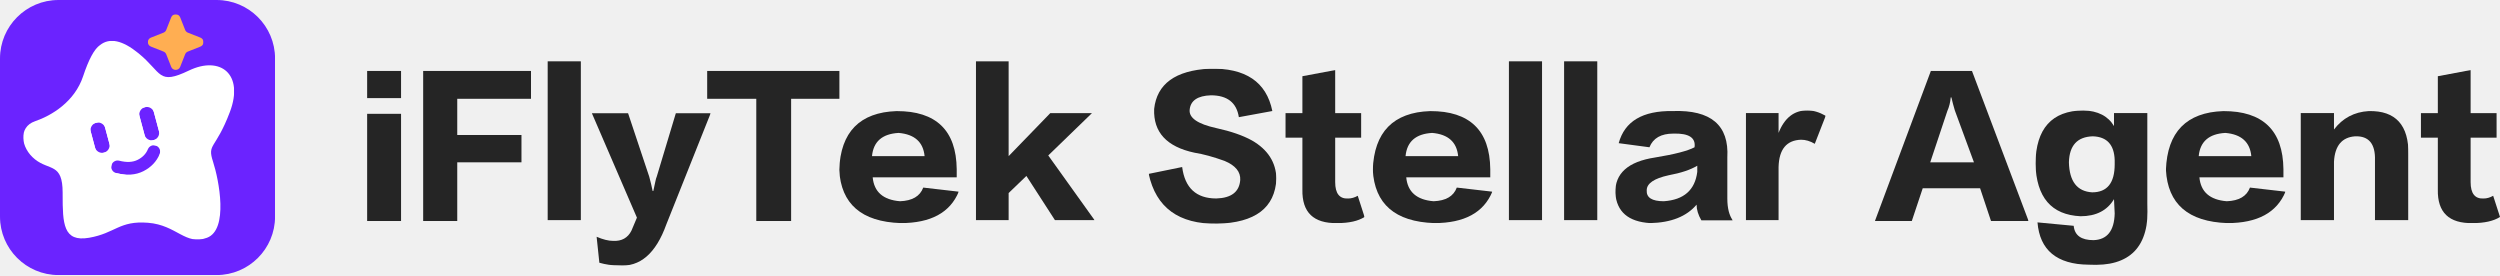
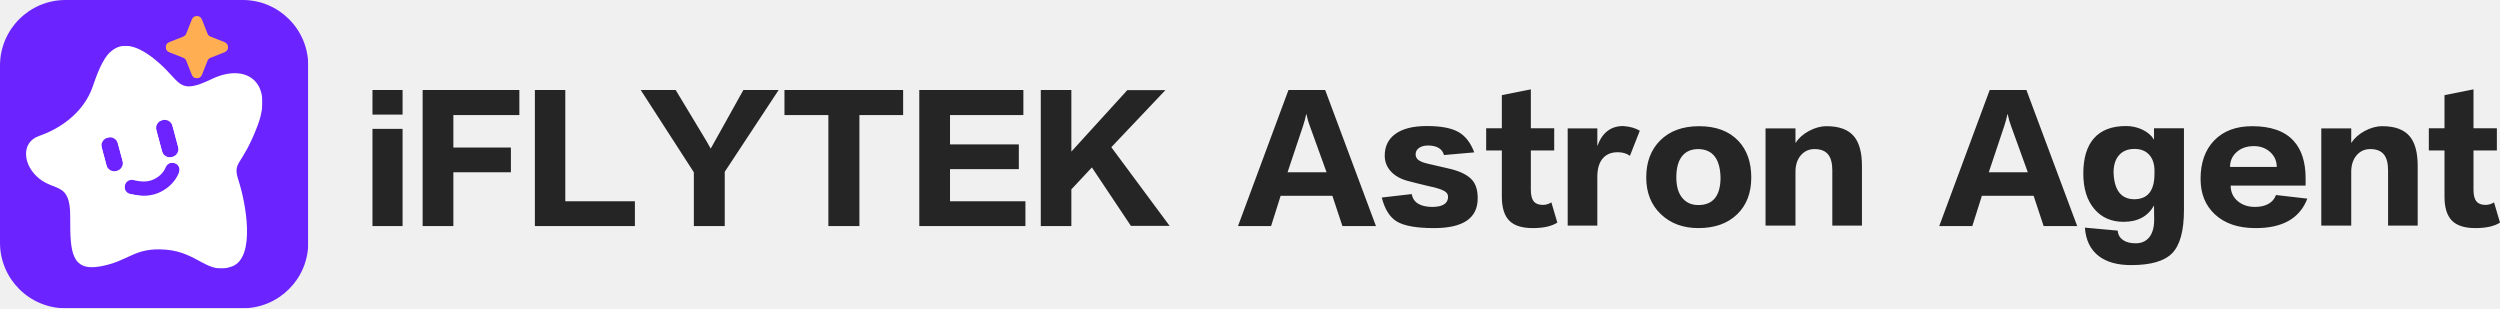
- <svg xmlns="http://www.w3.org/2000/svg" fill="none" version="1.1" width="220.136" height="24.221" viewBox="0 0 220.136 24.221">
+ <svg xmlns="http://www.w3.org/2000/svg" fill="none" version="1.1" width="194.646" height="24" viewBox="0 0 194.646 24">
  <defs>
-     <mask id="master_svg0_1767_080612" style="mask-type:alpha" maskUnits="objectBoundingBox">
+     <mask id="master_svg0_3308_109428" style="mask-type:alpha" maskUnits="objectBoundingBox">
      <g>
        <g>
-           <path d="M19.068,0C21.913,-5.22686e-16,24.22,2.307,24.22,5.152L24.22,19.068C24.22,21.913,21.913,24.22,19.068,24.22L5.152,24.22C2.307,24.22,1.34322e-15,21.913,0,19.068L0,5.152C-3.48457e-16,2.307,2.307,1.51745e-15,5.152,0L19.068,0Z" fill="#000000" fill-opacity="1" style="mix-blend-mode:passthrough" />
+           <path d="M18.895,0C21.714,-5.1793841e-16,24,2.286,24,5.105L24,18.895C24,21.714,21.714,24,18.895,24L5.105,24C2.286,24,1.3310162e-15,21.714,0,18.895L0,5.105C-3.4529229e-16,2.286,2.286,1.5036627e-15,5.105,0L18.895,0Z" fill="#000000" fill-opacity="1" style="mix-blend-mode:passthrough" />
        </g>
      </g>
    </mask>
-     <mask id="master_svg1_1767_080620" style="mask-type:alpha" maskUnits="objectBoundingBox">
+     <mask id="master_svg1_3308_109434" style="mask-type:alpha" maskUnits="objectBoundingBox">
      <g>
        <g>
-           <path d="M8.8,3.975C9.647,3.298,10.777,3.535,12.189,4.686C14.308,6.413,13.884,7.53,16.639,6.21C19.393,4.89,21.512,6.514,20.24,9.866C18.969,13.217,18.228,12.608,18.757,14.233C19.287,15.858,20.134,20.225,18.228,20.936C16.321,21.647,15.579,19.819,13.037,19.616C10.495,19.413,10.177,20.53,7.846,20.936C5.562,21.334,5.517,19.684,5.516,17.133L5.516,16.975C5.516,14.335,4.35,15.046,3.079,14.03C1.808,13.014,1.596,11.186,3.079,10.678C4.562,10.171,6.575,8.952,7.317,6.718C7.811,5.228,8.305,4.314,8.8,3.975Z" fill="#000000" fill-opacity="1" style="mix-blend-mode:passthrough" />
+           <path d="M8.72,3.939C9.559,3.268,10.679,3.503,12.079,4.644C14.178,6.355,13.758,7.462,16.488,6.153C19.217,4.845,21.316,6.455,20.057,9.776C18.797,13.097,18.062,12.494,18.587,14.104C19.112,15.714,19.952,20.041,18.062,20.746C16.173,21.45,15.438,19.639,12.919,19.438C10.399,19.236,10.084,20.343,7.775,20.746C5.512,21.14,5.467,19.505,5.466,16.977L5.466,16.821C5.466,14.204,4.311,14.909,3.051,13.902C1.792,12.896,1.582,11.085,3.051,10.581C4.521,10.078,6.515,8.871,7.25,6.657C7.74,5.181,8.23,4.275,8.72,3.939Z" fill="#000000" fill-opacity="1" style="mix-blend-mode:passthrough" />
        </g>
      </g>
    </mask>
-     <mask id="master_svg2_1767_080629" style="mask-type:alpha" maskUnits="objectBoundingBox">
+     <mask id="master_svg2_3308_109441" style="mask-type:alpha" maskUnits="objectBoundingBox">
      <g>
        <g>
-           <path d="M8.483,10.981C8.846,10.981,9.139,11.275,9.139,11.637L9.139,13.042C9.139,13.404,8.846,13.698,8.483,13.698C8.121,13.698,7.828,13.404,7.828,13.042L7.828,11.637C7.828,11.275,8.121,10.981,8.483,10.981Z" fill="#000000" fill-opacity="1" style="mix-blend-mode:passthrough" />
+           <path d="M8.406,10.882C8.765,10.882,9.056,11.172,9.056,11.531L9.056,12.924C9.056,13.282,8.765,13.573,8.406,13.573C8.048,13.573,7.757,13.282,7.757,12.924L7.757,11.531C7.757,11.172,8.048,10.882,8.406,10.882Z" fill="#000000" fill-opacity="1" style="mix-blend-mode:passthrough" />
        </g>
      </g>
    </mask>
-     <mask id="master_svg3_1767_080637" style="mask-type:alpha" maskUnits="objectBoundingBox">
+     <mask id="master_svg3_3308_109447" style="mask-type:alpha" maskUnits="objectBoundingBox">
      <g>
        <g>
-           <path d="M12.776,9.609C13.138,9.609,13.432,9.902,13.432,10.264L13.432,11.951C13.432,12.313,13.138,12.606,12.776,12.606C12.414,12.606,12.12,12.313,12.12,11.951L12.12,10.264C12.12,9.902,12.414,9.609,12.776,9.609Z" fill="#000000" fill-opacity="1" style="mix-blend-mode:passthrough" />
+           <path d="M12.66,9.521C13.019,9.521,13.31,9.812,13.31,10.171L13.31,11.842C13.31,12.201,13.019,12.492,12.66,12.492C12.301,12.492,12.01,12.201,12.01,11.842L12.01,10.171C12.01,9.812,12.301,9.521,12.66,9.521Z" fill="#000000" fill-opacity="1" style="mix-blend-mode:passthrough" />
        </g>
      </g>
    </mask>
-     <mask id="master_svg4_1767_080643" style="mask-type:alpha" maskUnits="objectBoundingBox">
+     <mask id="master_svg4_3308_109453" style="mask-type:alpha" maskUnits="objectBoundingBox">
      <g>
        <g>
-           <path d="M13.813,12.212C14.115,12.279,14.306,12.578,14.239,12.88C14.084,13.576,13.695,14.159,13.091,14.612C12.474,15.075,11.684,15.263,10.745,15.19C10.437,15.167,10.206,14.898,10.23,14.589C10.253,14.281,10.523,14.05,10.831,14.074C11.516,14.126,12.037,14.002,12.419,13.716C12.814,13.42,13.05,13.066,13.145,12.637C13.212,12.335,13.511,12.145,13.813,12.212Z" fill="#000000" fill-opacity="1" style="mix-blend-mode:passthrough" />
+           <path d="M13.688,12.101C13.987,12.168,14.176,12.464,14.109,12.763C13.956,13.452,13.571,14.03,12.972,14.479C12.361,14.938,11.578,15.124,10.647,15.052C10.342,15.029,10.113,14.762,10.137,14.457C10.16,14.151,10.427,13.922,10.732,13.946C11.411,13.998,11.928,13.875,12.306,13.591C12.698,13.298,12.931,12.947,13.026,12.522C13.092,12.223,13.389,12.035,13.688,12.101Z" fill="#000000" fill-opacity="1" style="mix-blend-mode:passthrough" />
        </g>
      </g>
    </mask>
-     <mask id="master_svg5_1767_080649" style="mask-type:alpha" maskUnits="objectBoundingBox">
+     <mask id="master_svg5_3308_109459" style="mask-type:alpha" maskUnits="objectBoundingBox">
      <g>
        <g>
-           <path d="M15.865,1.526L16.303,2.636C16.346,2.745,16.432,2.832,16.542,2.875L17.651,3.313C18.01,3.455,18.01,3.962,17.651,4.102L16.542,4.541C16.432,4.583,16.346,4.67,16.303,4.779L15.865,5.889C15.723,6.247,15.216,6.247,15.075,5.889L14.637,4.779C14.594,4.67,14.507,4.584,14.398,4.541L13.289,4.102C12.93,3.961,12.93,3.454,13.289,3.313L14.398,2.875C14.508,2.832,14.594,2.745,14.637,2.636L15.075,1.526C15.217,1.168,15.724,1.168,15.865,1.526Z" fill="#000000" fill-opacity="1" style="mix-blend-mode:passthrough" />
-         </g>
-       </g>
-     </mask>
-     <mask id="master_svg6_1767_080658" style="mask-type:alpha" maskUnits="objectBoundingBox">
-       <g>
-         <g>
-           <path d="M35.33,10.022L35.33,19.467L32.323,19.467L32.323,10.022L35.33,10.022ZM35.33,6.232L35.33,8.639L32.323,8.639L32.323,6.232L35.33,6.232Z" fill="#000000" fill-opacity="1" style="mix-blend-mode:passthrough" />
-         </g>
-       </g>
-     </mask>
-     <mask id="master_svg7_1767_080666" style="mask-type:alpha" maskUnits="objectBoundingBox">
-       <g>
-         <g>
-           <path d="M46.76,6.232L46.76,8.699L40.263,8.699L40.263,11.887L45.918,11.887L45.918,14.293L40.263,14.293L40.263,19.467L37.255,19.467L37.255,6.232L46.76,6.232Z" fill="#000000" fill-opacity="1" style="mix-blend-mode:passthrough" />
-         </g>
-       </g>
-     </mask>
-     <mask id="master_svg8_1767_080672" style="mask-type:alpha" maskUnits="objectBoundingBox">
-       <g>
-         <g>
-           <path d="M51.152,5.387L51.152,19.403L48.204,19.403L48.204,5.387L51.152,5.387Z" fill="#000000" fill-opacity="1" style="mix-blend-mode:passthrough" />
-         </g>
-       </g>
-     </mask>
-     <mask id="master_svg9_1767_080678" style="mask-type:alpha" maskUnits="objectBoundingBox">
-       <g>
-         <g>
-           <path d="M55.302,9.961L57.167,15.555C57.287,15.997,57.388,16.418,57.468,16.819L57.528,16.819C57.568,16.618,57.628,16.337,57.709,15.977C57.749,15.776,57.789,15.636,57.829,15.555L59.513,9.961L62.581,9.961L58.671,19.766C57.749,22.333,56.345,23.536,54.46,23.376C53.899,23.376,53.337,23.296,52.776,23.135L52.535,20.849C53.097,21.09,53.578,21.21,53.979,21.21C54.741,21.25,55.282,20.949,55.603,20.308L56.084,19.165L52.114,9.961L55.302,9.961Z" fill="#000000" fill-opacity="1" style="mix-blend-mode:passthrough" />
-         </g>
-       </g>
-     </mask>
-     <mask id="master_svga_1767_080684" style="mask-type:alpha" maskUnits="objectBoundingBox">
-       <g>
-         <g>
-           <path d="M73.933,6.232L73.933,8.699L69.662,8.699L69.662,19.467L66.594,19.467L66.594,8.699L62.263,8.699L62.263,6.232L73.933,6.232Z" fill="#000000" fill-opacity="1" style="mix-blend-mode:passthrough" />
-         </g>
-       </g>
-     </mask>
-     <mask id="master_svgb_1767_080690" style="mask-type:alpha" maskUnits="objectBoundingBox">
-       <g>
-         <g>
-           <path d="M78.949,9.779C82.438,9.779,84.203,11.484,84.243,14.893L84.243,15.614L76.844,15.614C76.964,16.898,77.766,17.6,79.25,17.72C80.333,17.68,81.014,17.279,81.295,16.517L84.423,16.878C83.661,18.723,81.957,19.645,79.31,19.645C75.861,19.525,74.056,17.961,73.896,14.953C74.016,11.624,75.701,9.9,78.949,9.779ZM79.13,11.704C77.686,11.785,76.904,12.466,76.783,13.75L81.415,13.75C81.295,12.506,80.533,11.825,79.13,11.704Z" fill="#000000" fill-opacity="1" style="mix-blend-mode:passthrough" />
-         </g>
-       </g>
-     </mask>
-     <mask id="master_svgc_1767_080696" style="mask-type:alpha" maskUnits="objectBoundingBox">
-       <g>
-         <g>
-           <path d="M88.815,5.387L88.815,13.748L92.484,9.959L96.154,9.959L92.304,13.688L96.394,19.403L92.905,19.403L90.379,15.493L88.815,16.997L88.815,19.403L85.927,19.403L85.927,5.387L88.815,5.387Z" fill="#000000" fill-opacity="1" style="mix-blend-mode:passthrough" />
-         </g>
-       </g>
-     </mask>
-     <mask id="master_svgd_1767_080702" style="mask-type:alpha" maskUnits="objectBoundingBox">
-       <g>
-         <g>
-           <path d="M112.035,9.776L109.087,10.317C108.887,9.034,108.065,8.392,106.621,8.392C105.458,8.432,104.836,8.853,104.756,9.655C104.676,10.377,105.458,10.919,107.102,11.28C108.386,11.56,109.428,11.921,110.23,12.362C111.634,13.164,112.356,14.287,112.396,15.731C112.276,18.298,110.531,19.621,107.162,19.701C103.794,19.742,101.788,18.278,101.147,15.31L104.094,14.708C104.335,16.553,105.338,17.476,107.102,17.476C108.426,17.436,109.127,16.894,109.208,15.851C109.248,15.13,108.787,14.568,107.824,14.167C106.821,13.806,105.939,13.565,105.177,13.445C102.731,12.924,101.548,11.64,101.628,9.595C101.869,7.389,103.493,6.206,106.501,6.046C109.669,5.966,111.514,7.209,112.035,9.776Z" fill="#000000" fill-opacity="1" style="mix-blend-mode:passthrough" />
-         </g>
-       </g>
-     </mask>
-     <mask id="master_svge_1767_080708" style="mask-type:alpha" maskUnits="objectBoundingBox">
-       <g>
-         <g>
-           <path d="M117.569,6.17L117.569,9.96L119.855,9.96L119.855,12.125L117.569,12.125L117.569,16.036C117.569,17.038,117.95,17.519,118.712,17.479C118.993,17.479,119.274,17.399,119.555,17.239L120.156,19.104C119.595,19.464,118.793,19.645,117.75,19.645C115.664,19.685,114.642,18.703,114.682,16.697L114.682,12.125L113.178,12.125L113.178,9.96L114.682,9.96L114.682,6.711L117.569,6.17Z" fill="#000000" fill-opacity="1" style="mix-blend-mode:passthrough" />
-         </g>
-       </g>
-     </mask>
-     <mask id="master_svgf_1767_080714" style="mask-type:alpha" maskUnits="objectBoundingBox">
-       <g>
-         <g>
-           <path d="M125.931,9.779C129.42,9.779,131.185,11.484,131.225,14.893L131.225,15.614L123.826,15.614C123.946,16.898,124.748,17.6,126.232,17.72C127.315,17.68,127.996,17.279,128.277,16.517L131.405,16.878C130.643,18.723,128.939,19.645,126.292,19.645C122.843,19.525,121.038,17.961,120.878,14.953C120.998,11.624,122.683,9.9,125.931,9.779ZM126.112,11.704C124.668,11.785,123.886,12.466,123.765,13.75L128.397,13.75C128.277,12.506,127.515,11.825,126.112,11.704Z" fill="#000000" fill-opacity="1" style="mix-blend-mode:passthrough" />
-         </g>
-       </g>
-     </mask>
-     <mask id="master_svgg_1767_080720" style="mask-type:alpha" maskUnits="objectBoundingBox">
-       <g>
-         <g>
-           <path d="M135.797,5.387L135.797,19.403L132.849,19.403L132.849,5.387L135.797,5.387Z" fill="#000000" fill-opacity="1" style="mix-blend-mode:passthrough" />
-         </g>
-       </g>
-     </mask>
-     <mask id="master_svgh_1767_080726" style="mask-type:alpha" maskUnits="objectBoundingBox">
-       <g>
-         <g>
-           <path d="M140.669,5.387L140.669,19.403L137.722,19.403L137.722,5.387L140.669,5.387Z" fill="#000000" fill-opacity="1" style="mix-blend-mode:passthrough" />
-         </g>
-       </g>
-     </mask>
-     <mask id="master_svgi_1767_080732" style="mask-type:alpha" maskUnits="objectBoundingBox">
-       <g>
-         <g>
-           <path d="M152.099,13.87L152.099,17.479C152.099,18.321,152.26,18.963,152.58,19.404L149.813,19.404C149.533,18.923,149.392,18.462,149.392,18.021C148.51,19.063,147.146,19.605,145.302,19.645C143.377,19.525,142.354,18.642,142.234,16.998C142.193,15.274,143.356,14.231,145.723,13.87C147.447,13.589,148.61,13.288,149.212,12.968C149.332,12.125,148.71,11.724,147.347,11.764C146.264,11.764,145.562,12.165,145.241,12.968L142.534,12.607C143.056,10.682,144.64,9.739,147.287,9.779C150.655,9.659,152.26,11.023,152.099,13.87ZM149.452,14.592C148.851,14.953,148.009,15.233,146.926,15.434C145.642,15.715,145.001,16.156,145.001,16.757C144.961,17.399,145.462,17.72,146.505,17.72C148.269,17.6,149.252,16.737,149.452,15.133L149.452,14.592Z" fill="#000000" fill-opacity="1" style="mix-blend-mode:passthrough" />
-         </g>
-       </g>
-     </mask>
-     <mask id="master_svgj_1767_080738" style="mask-type:alpha" maskUnits="objectBoundingBox">
-       <g>
-         <g>
-           <path d="M159.137,9.717C159.659,9.717,160.2,9.877,160.761,10.198L159.799,12.664C159.398,12.424,158.997,12.304,158.596,12.304C157.312,12.344,156.651,13.146,156.611,14.71L156.611,19.402L153.723,19.402L153.723,9.957L156.611,9.957L156.611,11.702C157.132,10.379,157.974,9.717,159.137,9.717Z" fill="#000000" fill-opacity="1" style="mix-blend-mode:passthrough" />
-         </g>
-       </g>
-     </mask>
-     <mask id="master_svgk_1767_080744" style="mask-type:alpha" maskUnits="objectBoundingBox">
-       <g>
-         <g>
-           <path d="M173.635,6.232L178.628,19.467L175.319,19.467L174.357,16.579L169.304,16.579L168.341,19.467L165.093,19.467L170.026,6.232L173.635,6.232ZM171.83,8.579L171.77,8.579C171.73,9.02,171.63,9.421,171.469,9.782L169.965,14.293L173.815,14.293L172.131,9.721C172.011,9.32,171.91,8.939,171.83,8.579Z" fill="#000000" fill-opacity="1" style="mix-blend-mode:passthrough" />
-         </g>
-       </g>
-     </mask>
-     <mask id="master_svgl_1767_080750" style="mask-type:alpha" maskUnits="objectBoundingBox">
-       <g>
-         <g>
-           <path d="M183.44,9.717C184.724,9.757,185.626,10.218,186.147,11.1L186.147,9.957L189.095,9.957L189.095,17.958C189.296,21.728,187.571,23.513,183.922,23.312C181.114,23.272,179.61,22.029,179.41,19.582L182.598,19.883C182.678,20.725,183.26,21.146,184.343,21.146C185.546,21.106,186.168,20.324,186.208,18.8L186.147,17.537C185.546,18.54,184.563,19.041,183.2,19.041C180.633,18.921,179.31,17.377,179.229,14.409C179.27,11.321,180.673,9.757,183.44,9.717ZM184.283,12.003C182.919,12.043,182.217,12.805,182.177,14.289C182.217,15.973,182.899,16.855,184.222,16.936C185.546,16.936,186.208,16.113,186.208,14.469L186.208,14.108C186.168,12.745,185.526,12.043,184.283,12.003Z" fill="#000000" fill-opacity="1" style="mix-blend-mode:passthrough" />
-         </g>
-       </g>
-     </mask>
-     <mask id="master_svgm_1767_080756" style="mask-type:alpha" maskUnits="objectBoundingBox">
-       <g>
-         <g>
-           <path d="M195.772,9.779C199.262,9.779,201.026,11.484,201.066,14.893L201.066,15.614L193.667,15.614C193.787,16.898,194.589,17.6,196.073,17.72C197.156,17.68,197.838,17.279,198.119,16.517L201.247,16.878C200.485,18.723,198.78,19.645,196.133,19.645C192.684,19.525,190.88,17.961,190.719,14.953C190.84,11.624,192.524,9.9,195.772,9.779ZM195.953,11.704C194.509,11.785,193.727,12.466,193.607,13.75L198.239,13.75C198.119,12.506,197.357,11.825,195.953,11.704Z" fill="#000000" fill-opacity="1" style="mix-blend-mode:passthrough" />
-         </g>
-       </g>
-     </mask>
-     <mask id="master_svgn_1767_080762" style="mask-type:alpha" maskUnits="objectBoundingBox">
-       <g>
-         <g>
-           <path d="M212.075,13.628L212.075,19.403L209.127,19.403L209.127,14.109C209.167,12.665,208.586,11.963,207.383,12.003C206.22,12.084,205.598,12.826,205.518,14.229L205.518,19.403L202.57,19.403L202.57,9.958L205.518,9.958L205.518,11.402C206.28,10.399,207.302,9.858,208.586,9.778C210.952,9.738,212.115,11.021,212.075,13.628Z" fill="#000000" fill-opacity="1" style="mix-blend-mode:passthrough" />
-         </g>
-       </g>
-     </mask>
-     <mask id="master_svgo_1767_080768" style="mask-type:alpha" maskUnits="objectBoundingBox">
-       <g>
-         <g>
-           <path d="M217.549,6.17L217.549,9.96L219.835,9.96L219.835,12.125L217.549,12.125L217.549,16.036C217.549,17.038,217.93,17.519,218.692,17.479C218.973,17.479,219.253,17.399,219.534,17.239L220.136,19.104C219.574,19.464,218.772,19.645,217.73,19.645C215.644,19.685,214.621,18.703,214.662,16.697L214.662,12.125L213.158,12.125L213.158,9.96L214.662,9.96L214.662,6.711L217.549,6.17Z" fill="#000000" fill-opacity="1" style="mix-blend-mode:passthrough" />
+           <path d="M15.721,1.513L16.155,2.612C16.197,2.721,16.283,2.806,16.391,2.849L17.491,3.283C17.846,3.423,17.846,3.926,17.491,4.065L16.391,4.499C16.283,4.542,16.197,4.628,16.155,4.736L15.721,5.836C15.581,6.191,15.078,6.191,14.938,5.836L14.504,4.736C14.461,4.628,14.376,4.542,14.267,4.499L13.168,4.065C12.813,3.925,12.813,3.423,13.168,3.283L14.268,2.849C14.376,2.806,14.462,2.72,14.504,2.612L14.938,1.512C15.078,1.158,15.581,1.158,15.721,1.513Z" fill="#000000" fill-opacity="1" style="mix-blend-mode:passthrough" />
        </g>
      </g>
    </mask>
  </defs>
  <g>
    <g>
-       <g mask="url(#master_svg0_1767_080612)">
-         <g>
-           <g>
-             <path d="M0,0L24.22,0L24.22,24.22L0,24.22L0,0Z" fill="#6B23FF" fill-opacity="1" style="mix-blend-mode:passthrough" />
-           </g>
-         </g>
-       </g>
+       <path d="M31.344,8.922L29,8.922L29,7.006L31.344,7.006L31.344,8.922ZM31.344,17.601L29,17.601L29,10.033L31.344,10.033L31.344,17.601ZM40.437,8.959L35.298,8.959L35.298,11.485L39.778,11.485L39.778,13.414L35.298,13.414L35.298,17.601L32.906,17.601L32.906,7.006L40.437,7.006L40.437,8.959ZM49.433,17.601L41.645,17.601L41.645,7.006L44.013,7.006L44.013,15.672L49.433,15.672L49.433,17.601ZM60.625,7.006L56.427,13.377L56.427,17.601L54.022,17.601L54.022,13.414L49.884,7.006L52.606,7.006L54.718,10.509Q54.999,10.961,55.328,11.559L55.34,11.559Q55.633,11.034,55.914,10.533L57.879,7.006L60.625,7.006ZM70.317,8.959L66.912,8.959L66.912,17.601L64.495,17.601L64.495,8.959L61.077,8.959L61.077,7.006L70.317,7.006L70.317,8.959ZM79.838,17.601L71.574,17.601L71.574,7.006L79.679,7.006L79.679,8.959L73.967,8.959L73.967,11.241L79.325,11.241L79.325,13.17L73.967,13.17L73.967,15.672L79.838,15.672L79.838,17.601ZM91.067,17.588L88.052,17.588L85.013,13.036L83.414,14.744L83.414,17.601L81.034,17.601L81.034,7.006L83.414,7.006L83.414,11.803L87.771,7.018L90.737,7.018L86.526,11.461L91.067,17.588ZM107.13,17.601L104.518,17.601L103.737,15.245L99.709,15.245L98.964,17.601L96.389,17.601L100.319,7.006L103.175,7.006L107.13,17.601ZM103.285,13.414L101.979,9.801Q101.82,9.398,101.723,8.898L101.698,8.898Q101.613,9.325,101.442,9.838L100.246,13.414L103.285,13.414ZM107.582,15.379L109.913,15.111Q110.096,16.087,111.487,16.111Q112.745,16.111,112.745,15.318Q112.745,15.05,112.464,14.879Q112.11,14.671,111.219,14.488Q110.133,14.232,109.559,14.073Q108.729,13.841,108.265,13.316Q107.813,12.804,107.813,12.12Q107.813,11.034,108.631,10.436Q109.473,9.813,111.097,9.813Q112.732,9.813,113.55,10.277Q114.356,10.729,114.783,11.864L112.427,12.071Q112.232,11.351,111.207,11.327Q110.731,11.327,110.462,11.534Q110.218,11.717,110.218,12.022Q110.218,12.279,110.426,12.45Q110.657,12.633,111.207,12.755Q111.61,12.84,112.952,13.158Q114.161,13.463,114.649,14.049Q115.052,14.537,115.052,15.44Q115.052,17.759,111.658,17.759Q109.632,17.759,108.778,17.259Q107.936,16.771,107.582,15.379ZM116.931,15.318L116.931,11.717L115.711,11.717L115.711,9.984L116.931,9.984L116.931,7.409L119.189,6.957L119.189,9.984L121.008,9.984L121.008,11.717L119.189,11.717L119.189,14.781Q119.189,15.404,119.421,15.684Q119.641,15.953,120.129,15.953Q120.471,15.953,120.788,15.757L121.252,17.332Q120.581,17.759,119.336,17.759Q118.091,17.759,117.517,17.186Q116.931,16.6,116.931,15.318ZM127.672,10.179L126.904,12.132Q126.525,11.852,125.951,11.852Q125.219,11.852,124.804,12.315Q124.365,12.816,124.365,13.756L124.365,17.564L122.058,17.564L122.058,9.996L124.365,9.996L124.365,11.376Q124.926,9.813,126.379,9.813Q127.184,9.874,127.672,10.179ZM136.351,13.817Q136.351,15.623,135.252,16.685Q134.142,17.759,132.237,17.759Q130.443,17.759,129.308,16.673Q128.173,15.587,128.173,13.817Q128.173,12.022,129.259,10.936Q130.37,9.825,132.286,9.825Q134.264,9.825,135.35,10.973Q136.351,12.035,136.351,13.817ZM133.959,13.805Q133.897,11.632,132.225,11.607Q131.395,11.607,130.956,12.169Q130.516,12.73,130.516,13.805Q130.516,14.891,131.017,15.452Q131.469,15.965,132.225,15.965Q133.959,15.965,133.959,13.805ZM144.968,17.564L142.661,17.564L142.661,13.267Q142.661,12.437,142.344,12.035Q142.002,11.607,141.282,11.607Q140.611,11.607,140.196,12.108Q139.793,12.596,139.793,13.377L139.793,17.564L137.462,17.564L137.462,9.996L139.793,9.996L139.793,11.131Q140.159,10.57,140.83,10.204Q141.526,9.825,142.222,9.825Q143.711,9.825,144.37,10.643Q144.968,11.388,144.968,12.914L144.968,17.564ZM161.727,17.601L159.115,17.601L158.334,15.245L154.306,15.245L153.561,17.601L150.986,17.601L154.916,7.006L157.772,7.006L161.727,17.601ZM157.882,13.414L156.576,9.801Q156.417,9.398,156.32,8.898L156.295,8.898Q156.21,9.325,156.039,9.838L154.843,13.414L157.882,13.414ZM162.325,17.723L164.876,17.955Q164.925,18.431,165.291,18.687Q165.657,18.943,166.28,18.943Q166.963,18.943,167.342,18.467Q167.72,17.991,167.72,17.1L167.708,16.002Q166.988,17.271,165.34,17.271Q163.924,17.271,163.082,16.295Q162.203,15.281,162.203,13.512Q162.203,11.705,163.033,10.765Q163.875,9.813,165.523,9.813Q166.207,9.813,166.805,10.094Q167.415,10.387,167.708,10.875L167.708,9.984L170.039,9.984L170.039,16.343Q170.039,18.785,169.112,19.724Q168.208,20.64,165.926,20.64Q164.315,20.64,163.399,19.932Q162.435,19.187,162.325,17.723ZM167.744,13.536L167.744,13.292Q167.744,12.511,167.342,12.059Q166.927,11.595,166.194,11.595Q165.389,11.595,164.962,12.108Q164.559,12.584,164.559,13.438Q164.632,15.489,166.158,15.513Q167.744,15.513,167.744,13.536ZM179.511,13.878L179.511,14.451L173.677,14.451Q173.677,15.196,174.226,15.66Q174.763,16.111,175.568,16.111Q176.179,16.111,176.606,15.88Q177.045,15.635,177.204,15.184L179.645,15.465Q178.766,17.771,175.605,17.759Q173.603,17.759,172.456,16.697Q171.333,15.66,171.333,13.927Q171.333,12.047,172.383,10.948Q173.457,9.825,175.349,9.825Q177.546,9.825,178.583,10.973Q179.511,11.998,179.511,13.878ZM173.628,12.999L177.265,12.999Q177.265,12.303,176.752,11.839Q176.24,11.376,175.483,11.376Q174.641,11.376,174.116,11.864Q173.628,12.315,173.628,12.999ZM188.238,17.564L185.931,17.564L185.931,13.267Q185.931,12.437,185.614,12.035Q185.272,11.607,184.552,11.607Q183.881,11.607,183.466,12.108Q183.063,12.596,183.063,13.377L183.063,17.564L180.732,17.564L180.732,9.996L183.063,9.996L183.063,11.131Q183.429,10.57,184.1,10.204Q184.796,9.825,185.492,9.825Q186.981,9.825,187.64,10.643Q188.238,11.388,188.238,12.914L188.238,17.564ZM190.325,15.318L190.325,11.717L189.105,11.717L189.105,9.984L190.325,9.984L190.325,7.409L192.583,6.957L192.583,9.984L194.402,9.984L194.402,11.717L192.583,11.717L192.583,14.781Q192.583,15.404,192.815,15.684Q193.035,15.953,193.523,15.953Q193.865,15.953,194.182,15.757L194.646,17.332Q193.975,17.759,192.73,17.759Q191.485,17.759,190.911,17.186Q190.325,16.6,190.325,15.318Z" fill="#252525" fill-opacity="1" />
+     </g>
+     <g>
      <g>
-         <g mask="url(#master_svg1_1767_080620)">
+         <g mask="url(#master_svg0_3308_109428)">
          <g>
            <g>
-               <path d="M2.045,3.599L20.618,3.599L20.618,21.099L2.045,21.099L2.045,3.599Z" fill="#FFFFFF" fill-opacity="1" style="mix-blend-mode:passthrough" />
+               <path d="M0,0L24,0L24,24L0,24L0,0Z" fill="#6B23FF" fill-opacity="1" style="mix-blend-mode:passthrough" />
            </g>
          </g>
        </g>
-       </g>
-       <g>
-         <g transform="matrix(0.9659258,-0.258819,0.258819,0.9659258,-2.575436,2.40015)">
-           <g mask="url(#master_svg2_1767_080629)">
+         <g>
+           <g mask="url(#master_svg1_3308_109434)">
            <g>
              <g>
-                 <path d="M7.828,10.981L9.139,10.981L9.139,13.698L7.828,13.698L7.828,10.981Z" fill="#6C23FF" fill-opacity="1" style="mix-blend-mode:passthrough" />
-               </g>
-             </g>
-           </g>
-         </g>
-         <g transform="matrix(0.9659258,-0.258819,0.258819,0.9659258,-2.073936,3.464335)">
-           <g mask="url(#master_svg3_1767_080637)">
-             <g>
-               <g>
-                 <path d="M12.12,9.609L13.432,9.609L13.432,12.606L12.12,12.606L12.12,9.609Z" fill="#6C23FF" fill-opacity="1" style="mix-blend-mode:passthrough" />
-               </g>
-             </g>
-           </g>
-         </g>
-         <g transform="matrix(0.9848077,0.1736482,-0.1736482,0.9848077,2.273632,-1.590734)">
-           <g mask="url(#master_svg4_1767_080643)">
-             <g>
-               <g>
-                 <path d="M10.228,12.198L14.252,12.198L14.252,15.205L10.228,15.205L10.228,12.198Z" fill="#6C23FF" fill-opacity="1" style="mix-blend-mode:passthrough" />
-               </g>
-             </g>
-           </g>
-         </g>
-       </g>
-       <g>
-         <g mask="url(#master_svg5_1767_080649)">
-           <g>
-             <g>
-               <path d="M13.02,1.258L17.92,1.258L17.92,6.158L13.02,6.158L13.02,1.258Z" fill="#FFAE52" fill-opacity="1" style="mix-blend-mode:passthrough" />
-             </g>
-           </g>
-         </g>
-       </g>
-       <g>
-         <g>
-           <g mask="url(#master_svg6_1767_080658)">
-             <g>
-               <g>
-                 <path d="M32.323,6.232L35.33,6.232L35.33,19.467L32.323,19.467L32.323,6.232Z" fill="#252525" fill-opacity="1" style="mix-blend-mode:passthrough" />
+                 <path d="M2.026,3.567L20.431,3.567L20.431,20.908L2.026,20.908L2.026,3.567Z" fill="#FFFFFF" fill-opacity="1" style="mix-blend-mode:passthrough" />
              </g>
            </g>
          </g>
        </g>
        <g>
-           <g mask="url(#master_svg7_1767_080666)">
-             <g>
+           <g transform="matrix(0.9659258,-0.258819,0.258819,0.9659258,-2.552043,2.378348)">
+             <g mask="url(#master_svg2_3308_109441)">
              <g>
-                 <path d="M37.255,6.232L46.76,6.232L46.76,19.467L37.255,19.467L37.255,6.232Z" fill="#252525" fill-opacity="1" style="mix-blend-mode:passthrough" />
+                 <g>
+                   <path d="M7.757,10.882L9.056,10.882L9.056,13.573L7.757,13.573L7.757,10.882Z" fill="#6C23FF" fill-opacity="1" style="mix-blend-mode:passthrough" />
+                 </g>
+               </g>
+             </g>
+           </g>
+           <g transform="matrix(0.9659258,-0.258819,0.258819,0.9659258,-2.055098,3.432867)">
+             <g mask="url(#master_svg3_3308_109447)">
+               <g>
+                 <g>
+                   <path d="M12.01,9.521L13.31,9.521L13.31,12.492L12.01,12.492L12.01,9.521Z" fill="#6C23FF" fill-opacity="1" style="mix-blend-mode:passthrough" />
+                 </g>
+               </g>
+             </g>
+           </g>
+           <g transform="matrix(0.9848077,0.1736482,-0.1736482,0.9848077,2.25298,-1.576284)">
+             <g mask="url(#master_svg4_3308_109453)">
+               <g>
+                 <g>
+                   <path d="M10.135,12.088L14.123,12.088L14.123,15.067L10.135,15.067L10.135,12.088Z" fill="#6C23FF" fill-opacity="1" style="mix-blend-mode:passthrough" />
+                 </g>
              </g>
            </g>
          </g>
        </g>
        <g>
-           <g mask="url(#master_svg8_1767_080672)">
+           <g mask="url(#master_svg5_3308_109459)">
            <g>
              <g>
-                 <path d="M48.204,5.387L51.152,5.387L51.152,19.403L48.204,19.403L48.204,5.387Z" fill="#252525" fill-opacity="1" style="mix-blend-mode:passthrough" />
-               </g>
-             </g>
-           </g>
-         </g>
-         <g>
-           <g mask="url(#master_svg9_1767_080678)">
-             <g>
-               <g>
-                 <path d="M52.114,9.961L62.581,9.961L62.581,23.39L52.114,23.39L52.114,9.961Z" fill="#252525" fill-opacity="1" style="mix-blend-mode:passthrough" />
-               </g>
-             </g>
-           </g>
-         </g>
-         <g>
-           <g mask="url(#master_svga_1767_080684)">
-             <g>
-               <g>
-                 <path d="M62.263,6.232L73.933,6.232L73.933,19.467L62.263,19.467L62.263,6.232Z" fill="#252525" fill-opacity="1" style="mix-blend-mode:passthrough" />
-               </g>
-             </g>
-           </g>
-         </g>
-         <g>
-           <g mask="url(#master_svgb_1767_080690)">
-             <g>
-               <g>
-                 <path d="M73.896,9.779L84.423,9.779L84.423,19.645L73.896,19.645L73.896,9.779Z" fill="#252525" fill-opacity="1" style="mix-blend-mode:passthrough" />
-               </g>
-             </g>
-           </g>
-         </g>
-         <g>
-           <g mask="url(#master_svgc_1767_080696)">
-             <g>
-               <g>
-                 <path d="M85.927,5.387L96.394,5.387L96.394,19.403L85.927,19.403L85.927,5.387Z" fill="#252525" fill-opacity="1" style="mix-blend-mode:passthrough" />
-               </g>
-             </g>
-           </g>
-         </g>
-         <g>
-           <g mask="url(#master_svgd_1767_080702)">
-             <g>
-               <g>
-                 <path d="M101.147,6.042L112.396,6.042L112.396,19.702L101.147,19.702L101.147,6.042Z" fill="#252525" fill-opacity="1" style="mix-blend-mode:passthrough" />
-               </g>
-             </g>
-           </g>
-         </g>
-         <g>
-           <g mask="url(#master_svge_1767_080708)">
-             <g>
-               <g>
-                 <path d="M113.178,6.17L120.156,6.17L120.156,19.646L113.178,19.646L113.178,6.17Z" fill="#252525" fill-opacity="1" style="mix-blend-mode:passthrough" />
-               </g>
-             </g>
-           </g>
-         </g>
-         <g>
-           <g mask="url(#master_svgf_1767_080714)">
-             <g>
-               <g>
-                 <path d="M120.878,9.779L131.405,9.779L131.405,19.645L120.878,19.645L120.878,9.779Z" fill="#252525" fill-opacity="1" style="mix-blend-mode:passthrough" />
-               </g>
-             </g>
-           </g>
-         </g>
-         <g>
-           <g mask="url(#master_svgg_1767_080720)">
-             <g>
-               <g>
-                 <path d="M132.849,5.387L135.797,5.387L135.797,19.403L132.849,19.403L132.849,5.387Z" fill="#252525" fill-opacity="1" style="mix-blend-mode:passthrough" />
-               </g>
-             </g>
-           </g>
-         </g>
-         <g>
-           <g mask="url(#master_svgh_1767_080726)">
-             <g>
-               <g>
-                 <path d="M137.722,5.387L140.669,5.387L140.669,19.403L137.722,19.403L137.722,5.387Z" fill="#252525" fill-opacity="1" style="mix-blend-mode:passthrough" />
-               </g>
-             </g>
-           </g>
-         </g>
-         <g>
-           <g mask="url(#master_svgi_1767_080732)">
-             <g>
-               <g>
-                 <path d="M142.233,9.772L152.58,9.772L152.58,19.645L142.233,19.645L142.233,9.772Z" fill="#252525" fill-opacity="1" style="mix-blend-mode:passthrough" />
-               </g>
-             </g>
-           </g>
-         </g>
-         <g>
-           <g mask="url(#master_svgj_1767_080738)">
-             <g>
-               <g>
-                 <path d="M153.723,9.717L160.761,9.717L160.761,19.402L153.723,19.402L153.723,9.717Z" fill="#252525" fill-opacity="1" style="mix-blend-mode:passthrough" />
-               </g>
-             </g>
-           </g>
-         </g>
-         <g>
-           <g mask="url(#master_svgk_1767_080744)">
-             <g>
-               <g>
-                 <path d="M165.093,6.232L178.628,6.232L178.628,19.467L165.093,19.467L165.093,6.232Z" fill="#252525" fill-opacity="1" style="mix-blend-mode:passthrough" />
-               </g>
-             </g>
-           </g>
-         </g>
-         <g>
-           <g mask="url(#master_svgl_1767_080750)">
-             <g>
-               <g>
-                 <path d="M179.229,9.717L189.111,9.717L189.111,23.327L179.229,23.327L179.229,9.717Z" fill="#252525" fill-opacity="1" style="mix-blend-mode:passthrough" />
-               </g>
-             </g>
-           </g>
-         </g>
-         <g>
-           <g mask="url(#master_svgm_1767_080756)">
-             <g>
-               <g>
-                 <path d="M190.719,9.779L201.247,9.779L201.247,19.645L190.719,19.645L190.719,9.779Z" fill="#252525" fill-opacity="1" style="mix-blend-mode:passthrough" />
-               </g>
-             </g>
-           </g>
-         </g>
-         <g>
-           <g mask="url(#master_svgn_1767_080762)">
-             <g>
-               <g>
-                 <path d="M202.57,9.777L212.076,9.777L212.076,19.403L202.57,19.403L202.57,9.777Z" fill="#252525" fill-opacity="1" style="mix-blend-mode:passthrough" />
-               </g>
-             </g>
-           </g>
-         </g>
-         <g>
-           <g mask="url(#master_svgo_1767_080768)">
-             <g>
-               <g>
-                 <path d="M213.158,6.17L220.136,6.17L220.136,19.646L213.158,19.646L213.158,6.17Z" fill="#252525" fill-opacity="1" style="mix-blend-mode:passthrough" />
+                 <path d="M12.902,1.246L17.757,1.246L17.757,6.102L12.902,6.102L12.902,1.246Z" fill="#FFAE52" fill-opacity="1" style="mix-blend-mode:passthrough" />
              </g>
            </g>
          </g>
        </g>
      </g>
    </g>
  </g>
</svg>
